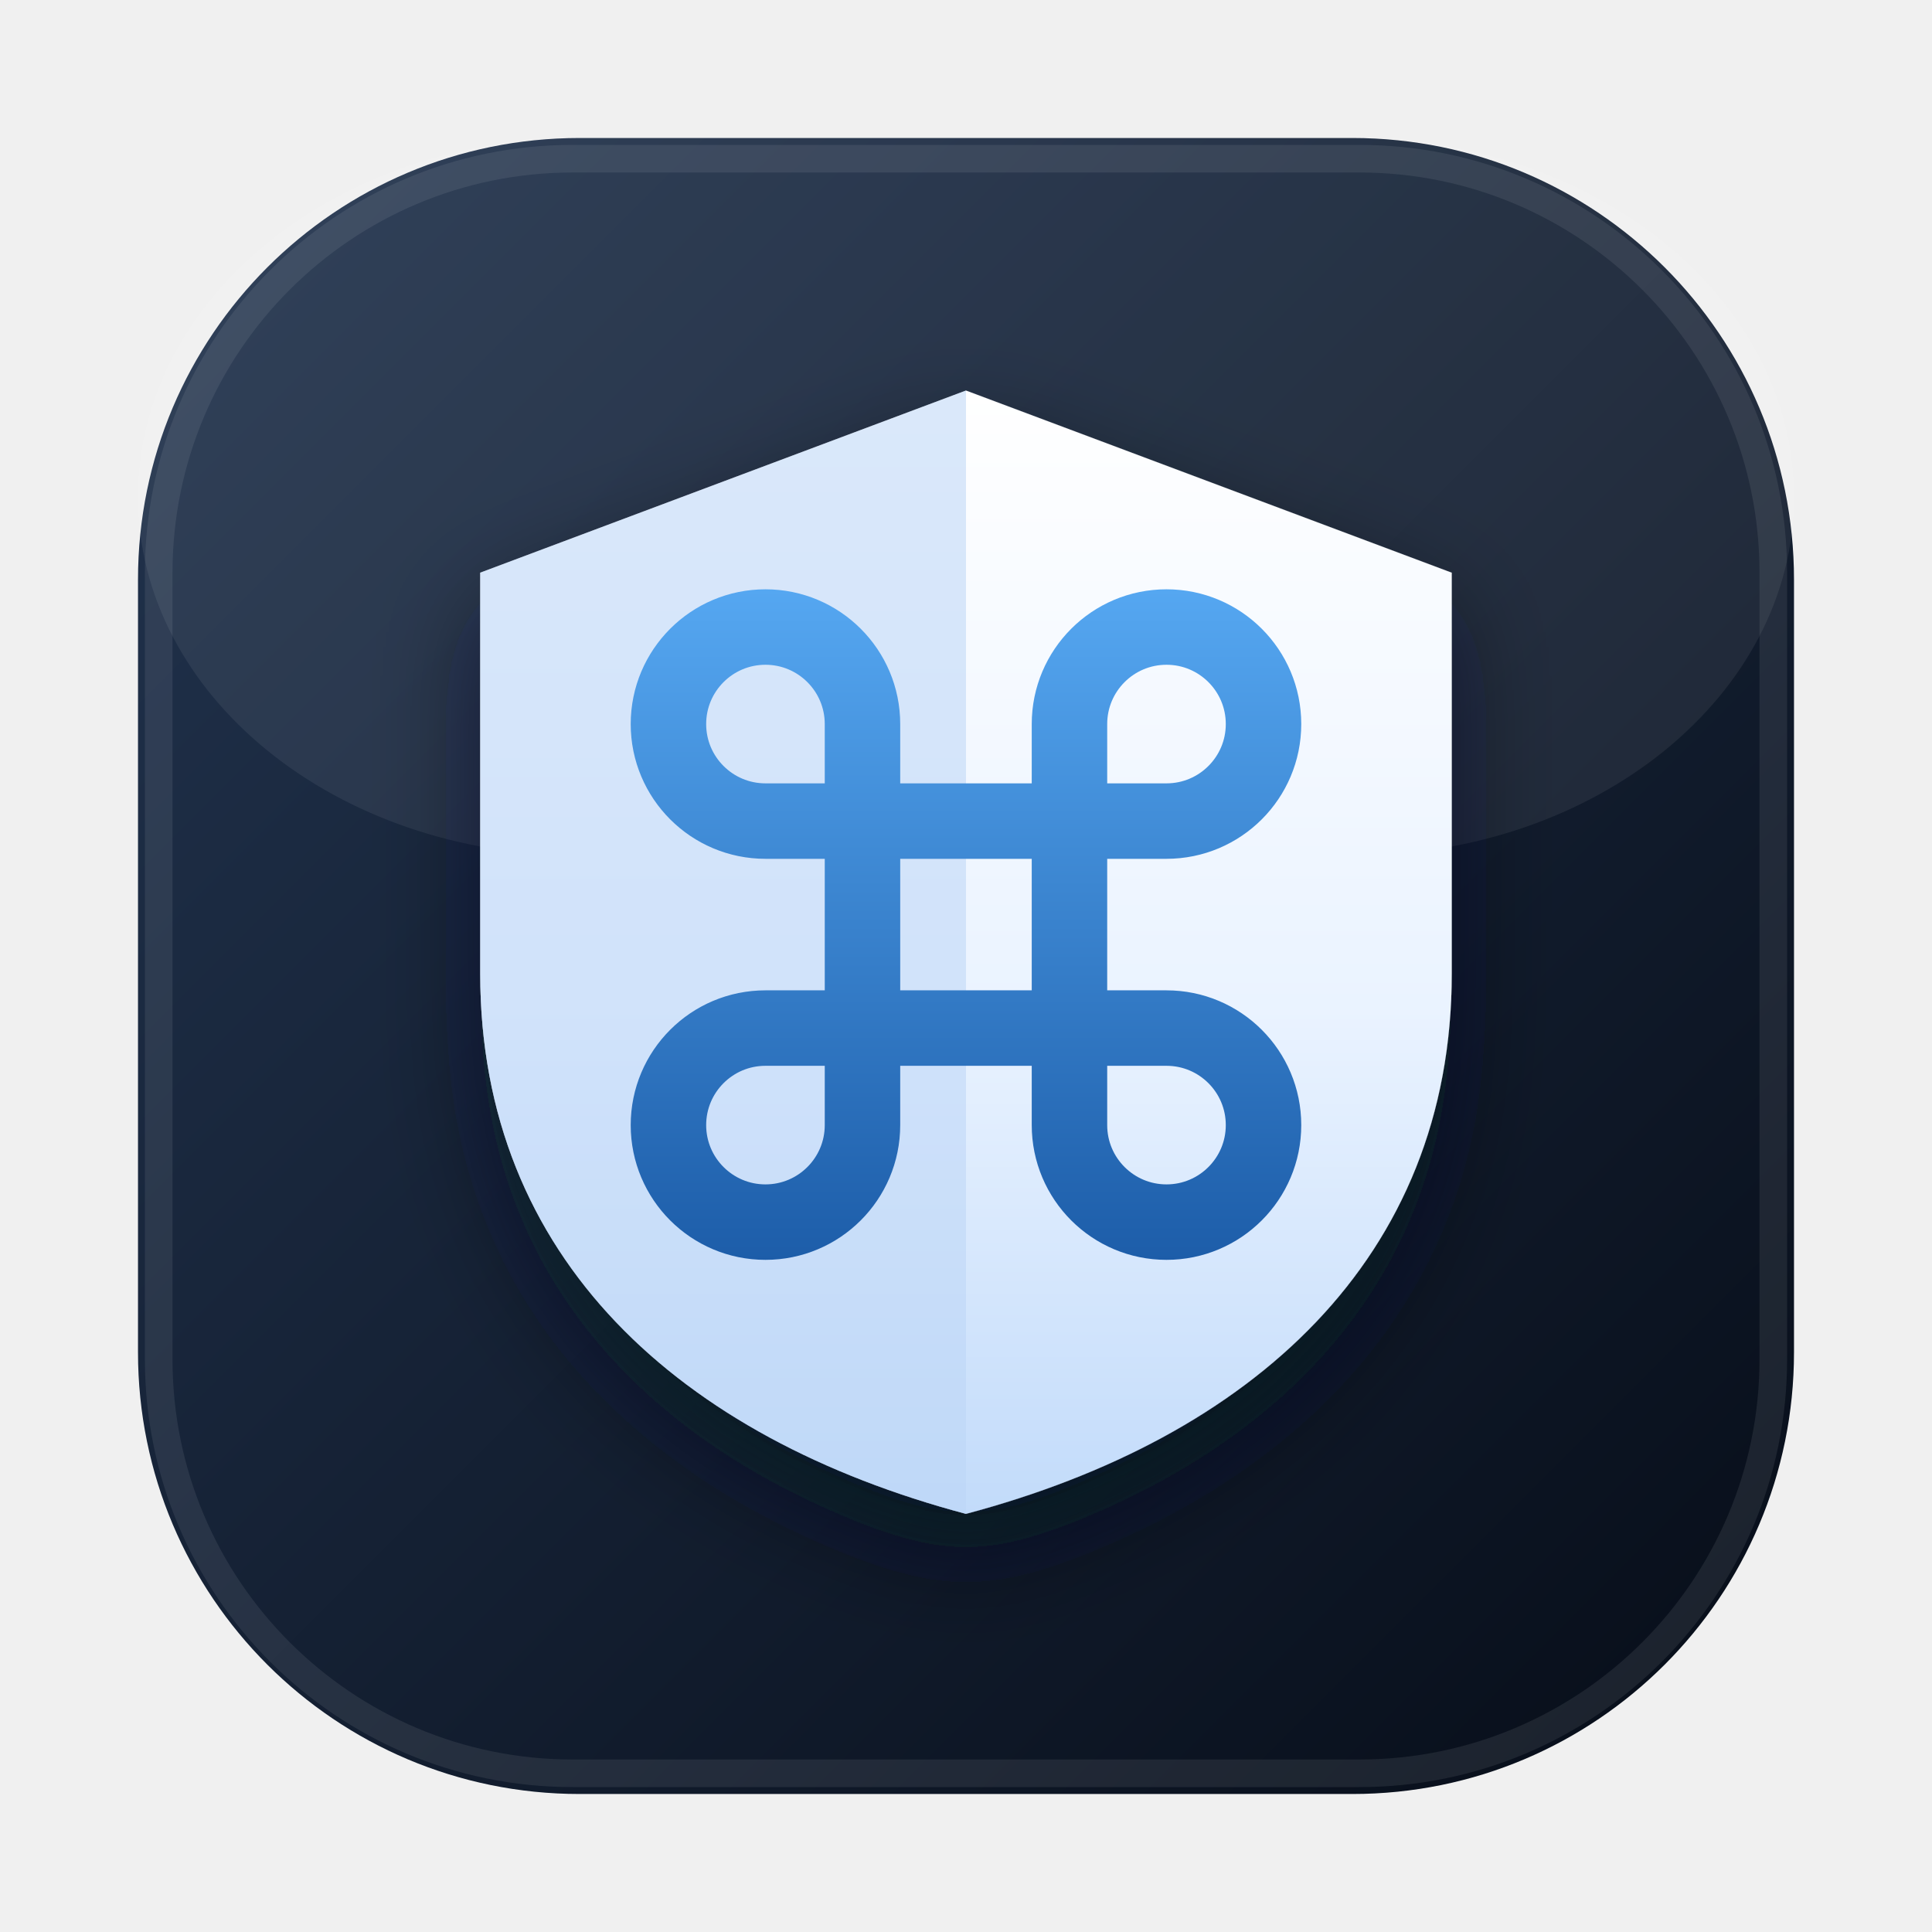
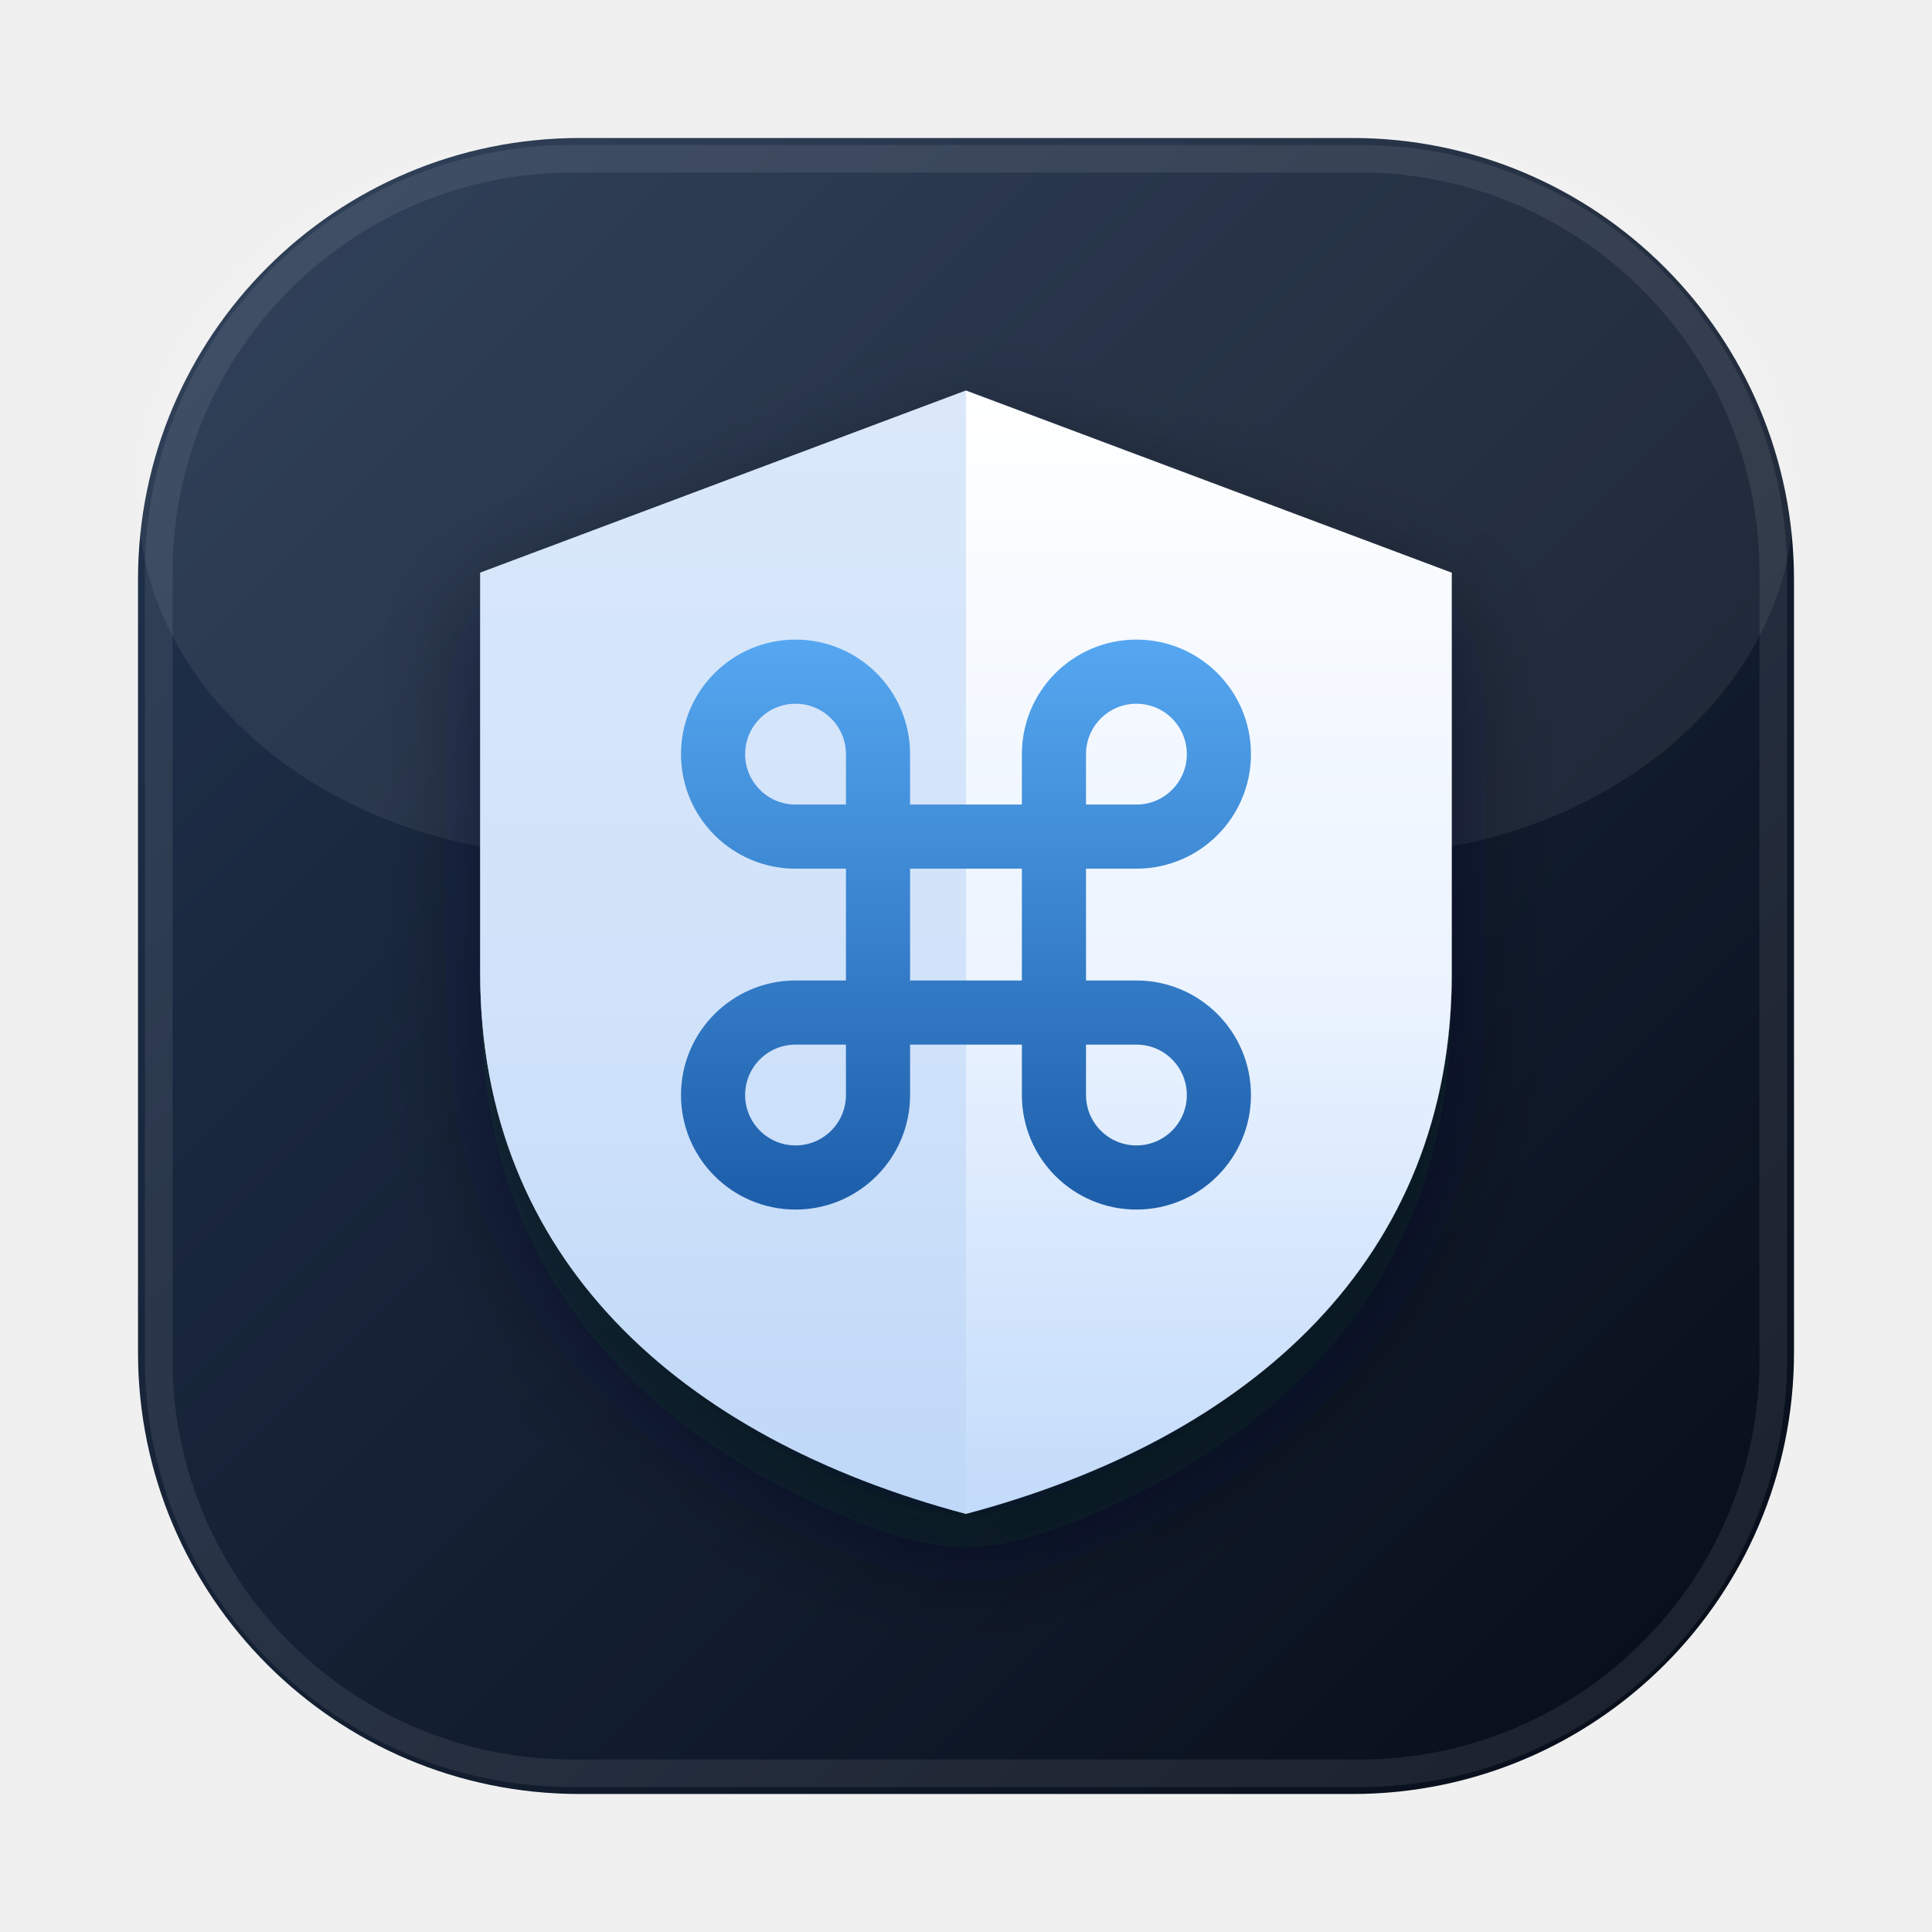
<svg xmlns="http://www.w3.org/2000/svg" viewBox="-3 -3 70 70" role="img" aria-label="mac: Broad loops">
  <defs>
    <linearGradient id="tile" x1="0" y1="0" x2="1" y2="1">
      <stop offset="0" stop-color="#22344f" />
      <stop offset="1" stop-color="#070d18" />
    </linearGradient>
    <linearGradient id="white" x1="0" y1="0" x2="0" y2="1">
      <stop offset="0" stop-color="#ffffff" />
      <stop offset=".55" stop-color="#eaf3ff" />
      <stop offset="1" stop-color="#c2dbfa" />
    </linearGradient>
    <linearGradient id="blue" x1="0" y1="0" x2="0" y2="1">
      <stop offset="0" stop-color="#56a8f2" />
      <stop offset="1" stop-color="#1c5ca8" />
    </linearGradient>
    <filter id="shadow" x="-45%" y="-45%" width="190%" height="190%">
      <feDropShadow dx="0" dy="1.5" stdDeviation="1.7" flood-color="#03101f" flood-opacity=".55" />
    </filter>
    <linearGradient id="symbol-blue" gradientUnits="userSpaceOnUse" x1="0" y1="0" x2="0" y2="32">
      <stop offset="0" stop-color="#56a8f2" />
      <stop offset="1" stop-color="#1c5ca8" />
    </linearGradient>
  </defs>
  <rect x="2" y="2" width="60" height="60" rx="16" fill="url(#tile)" />
  <rect x="2" y="2" width="60" height="26" rx="16" fill="#fff" opacity=".07" />
  <rect x="2.75" y="2.75" width="58.5" height="58.5" rx="15" fill="none" stroke="#fff" stroke-opacity=".08" />
  <g id="vault-shield" transform="translate(32 31.5) scale(1.1) translate(-32 -31.5)">
    <g filter="url(#shadow)">
      <path d="M32 13 16 19v13.2c0 9.4 6.6 15.3 16 17.8 9.4-2.5 16-8.4 16-17.8V19L32 13Z" fill="url(#white)" />
    </g>
    <path d="M32 13 16 19v13.2c0 9.4 6.6 15.3 16 17.8V13Z" fill="#bcd6f6" opacity=".55" />
  </g>
-   <g id="platform-symbol" transform="translate(19.5 18) scale(0.7812)">
-     <g fill="none" stroke="url(#symbol-blue)" stroke-width="3.5" stroke-linecap="round" stroke-linejoin="round">
-       <rect x="11.2" y="11.2" width="9.6" height="9.6" rx="1.2" />
-       <path d="M11.2 11.2 H6.7 A4.5 4.5 0 1 1 11.2 6.7 V11.2 M20.8 11.2 H25.3 A4.5 4.5 0 1 0 20.8 6.7 V11.2 M11.2 20.8 H6.7 A4.5 4.5 0 1 0 11.2 25.3 V20.8 M20.8 20.8 H25.3 A4.5 4.5 0 1 1 20.8 25.3 V20.8" />
+   <g id="symbol-scale" transform="translate(32 30.5) scale(0.85) translate(-32 -30.5)">
+     <g id="platform-symbol" transform="translate(19.5 18) scale(0.7812)">
+       <g fill="none" stroke="url(#symbol-blue)" stroke-width="3.5" stroke-linecap="round" stroke-linejoin="round">
+         <rect x="11.2" y="11.2" width="9.6" height="9.6" rx="1.2" />
+         <path d="M11.2 11.2 H6.7 A4.5 4.5 0 1 1 11.2 6.7 V11.2 M20.8 11.2 H25.3 A4.5 4.5 0 1 0 20.8 6.7 V11.2 M11.2 20.8 H6.7 A4.5 4.5 0 1 0 11.2 25.3 V20.8 M20.8 20.8 H25.3 A4.5 4.5 0 1 1 20.8 25.3 V20.8" />
+       </g>
    </g>
  </g>
</svg>
